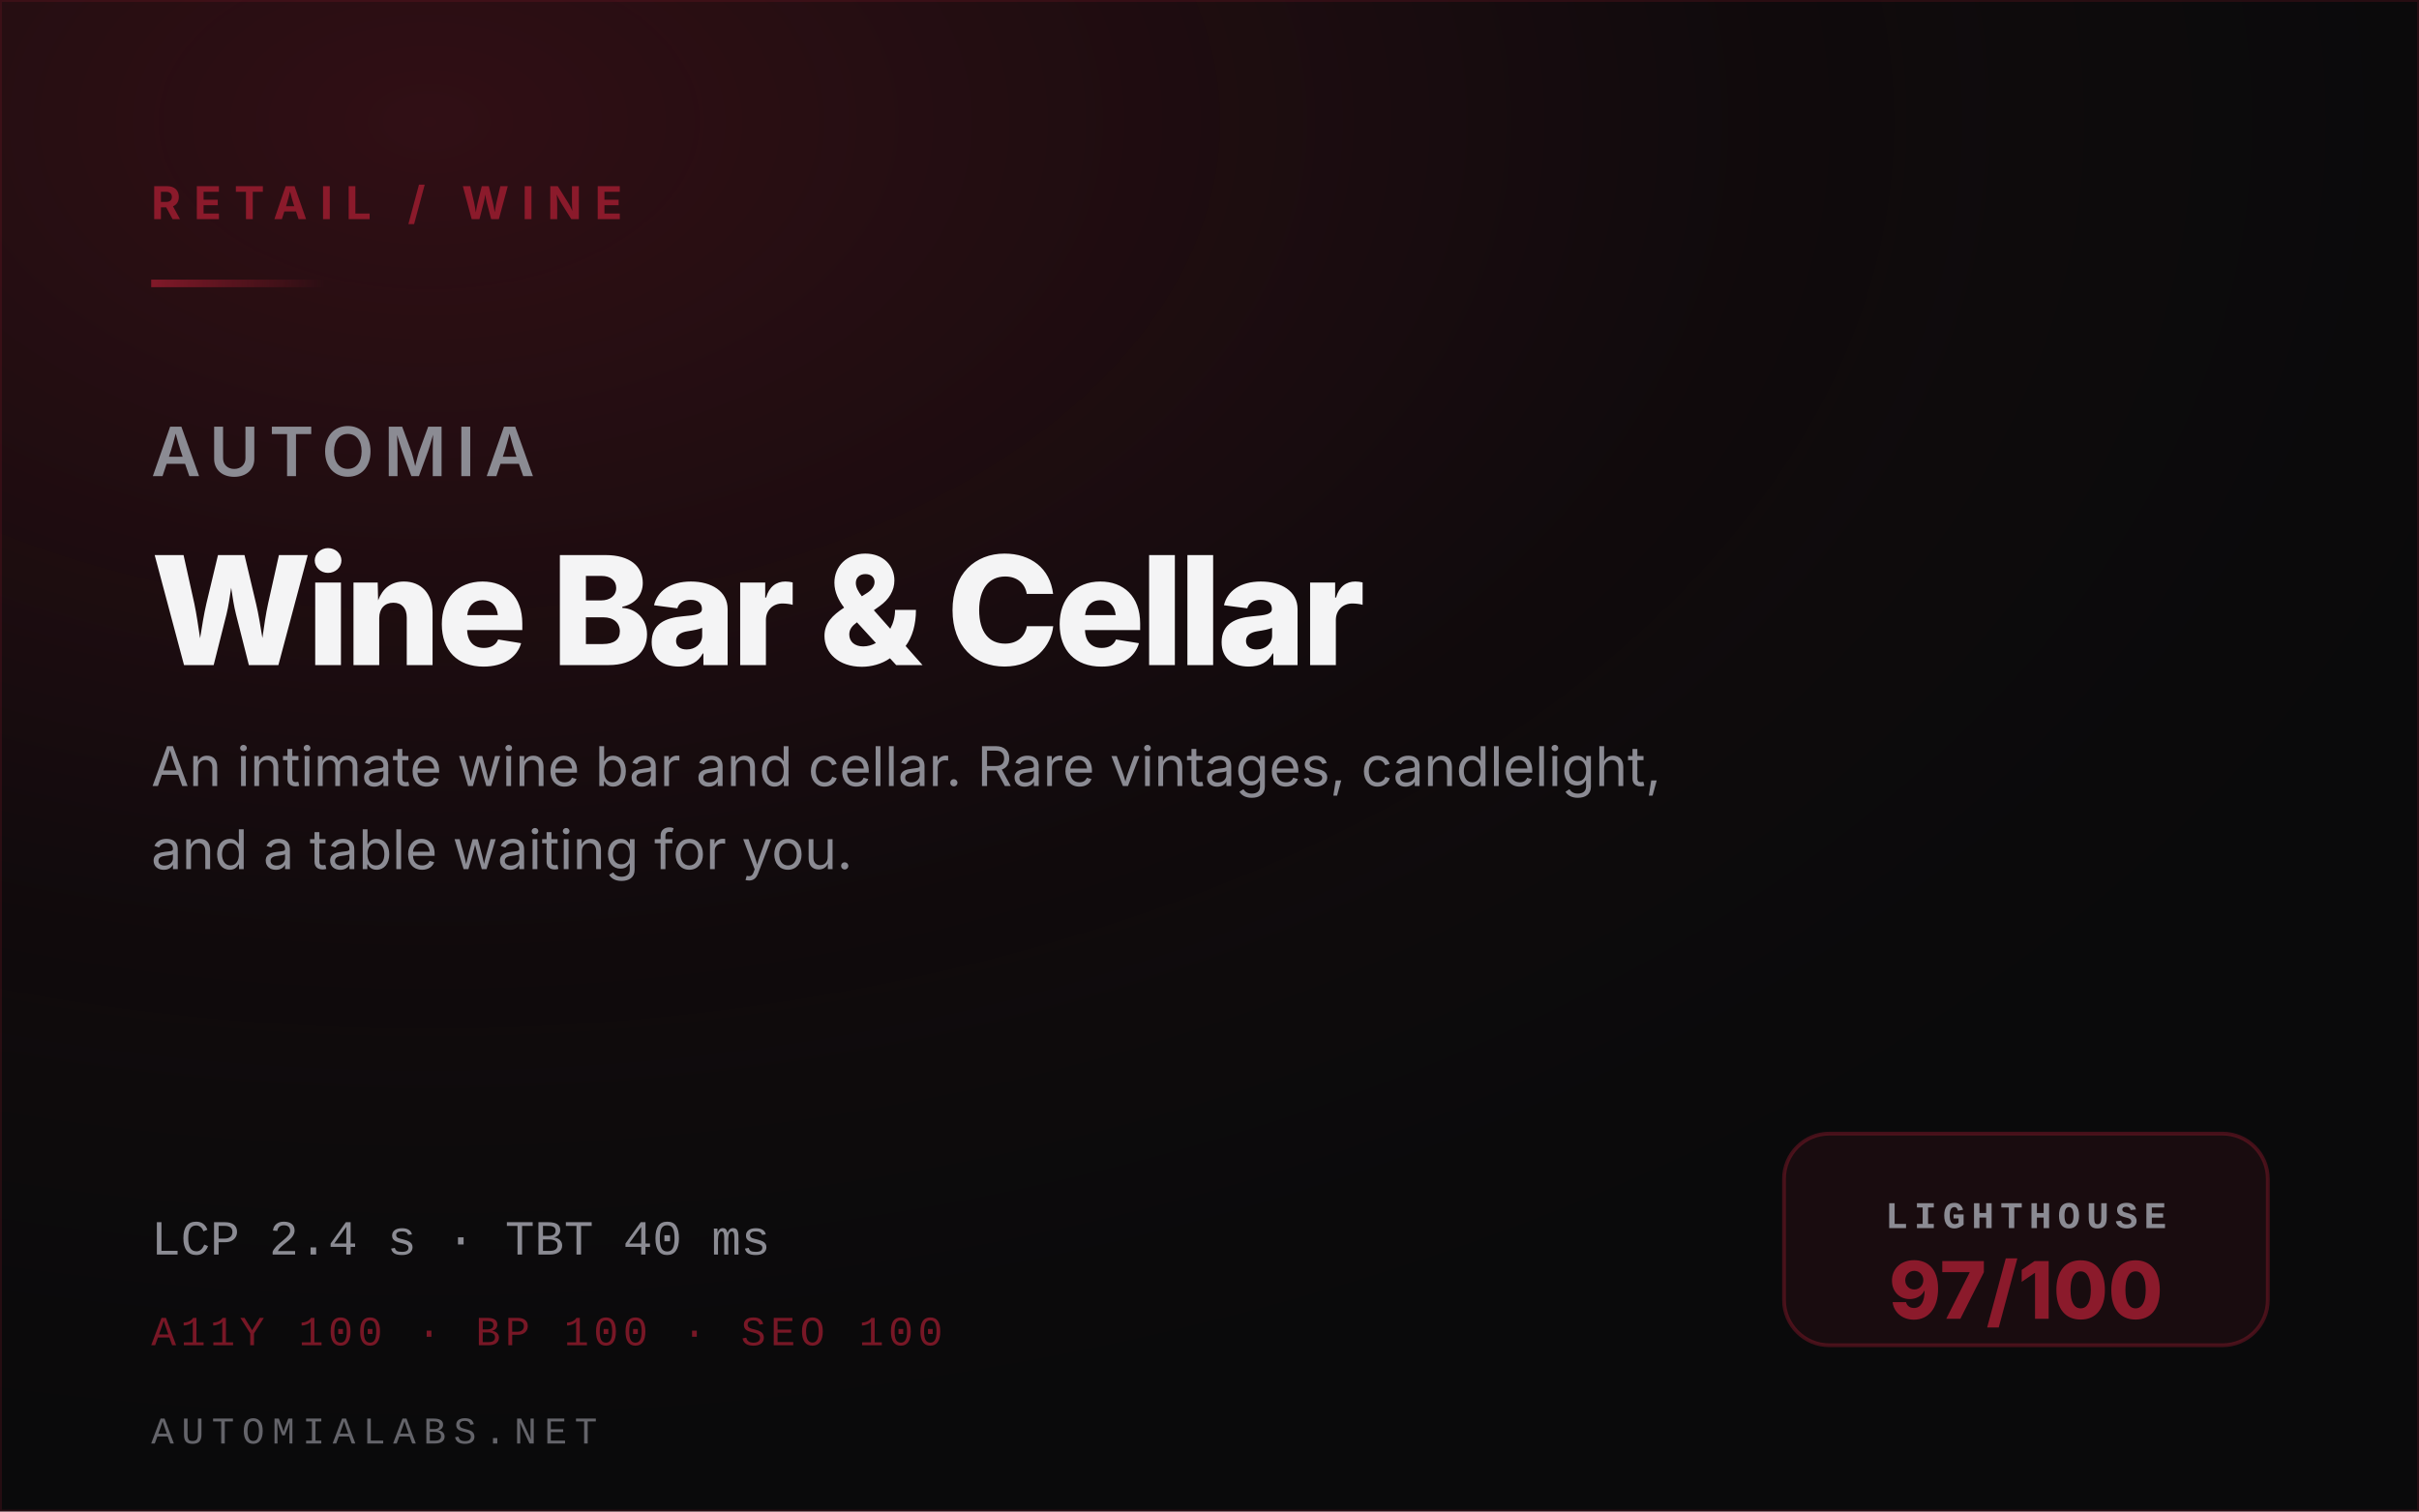
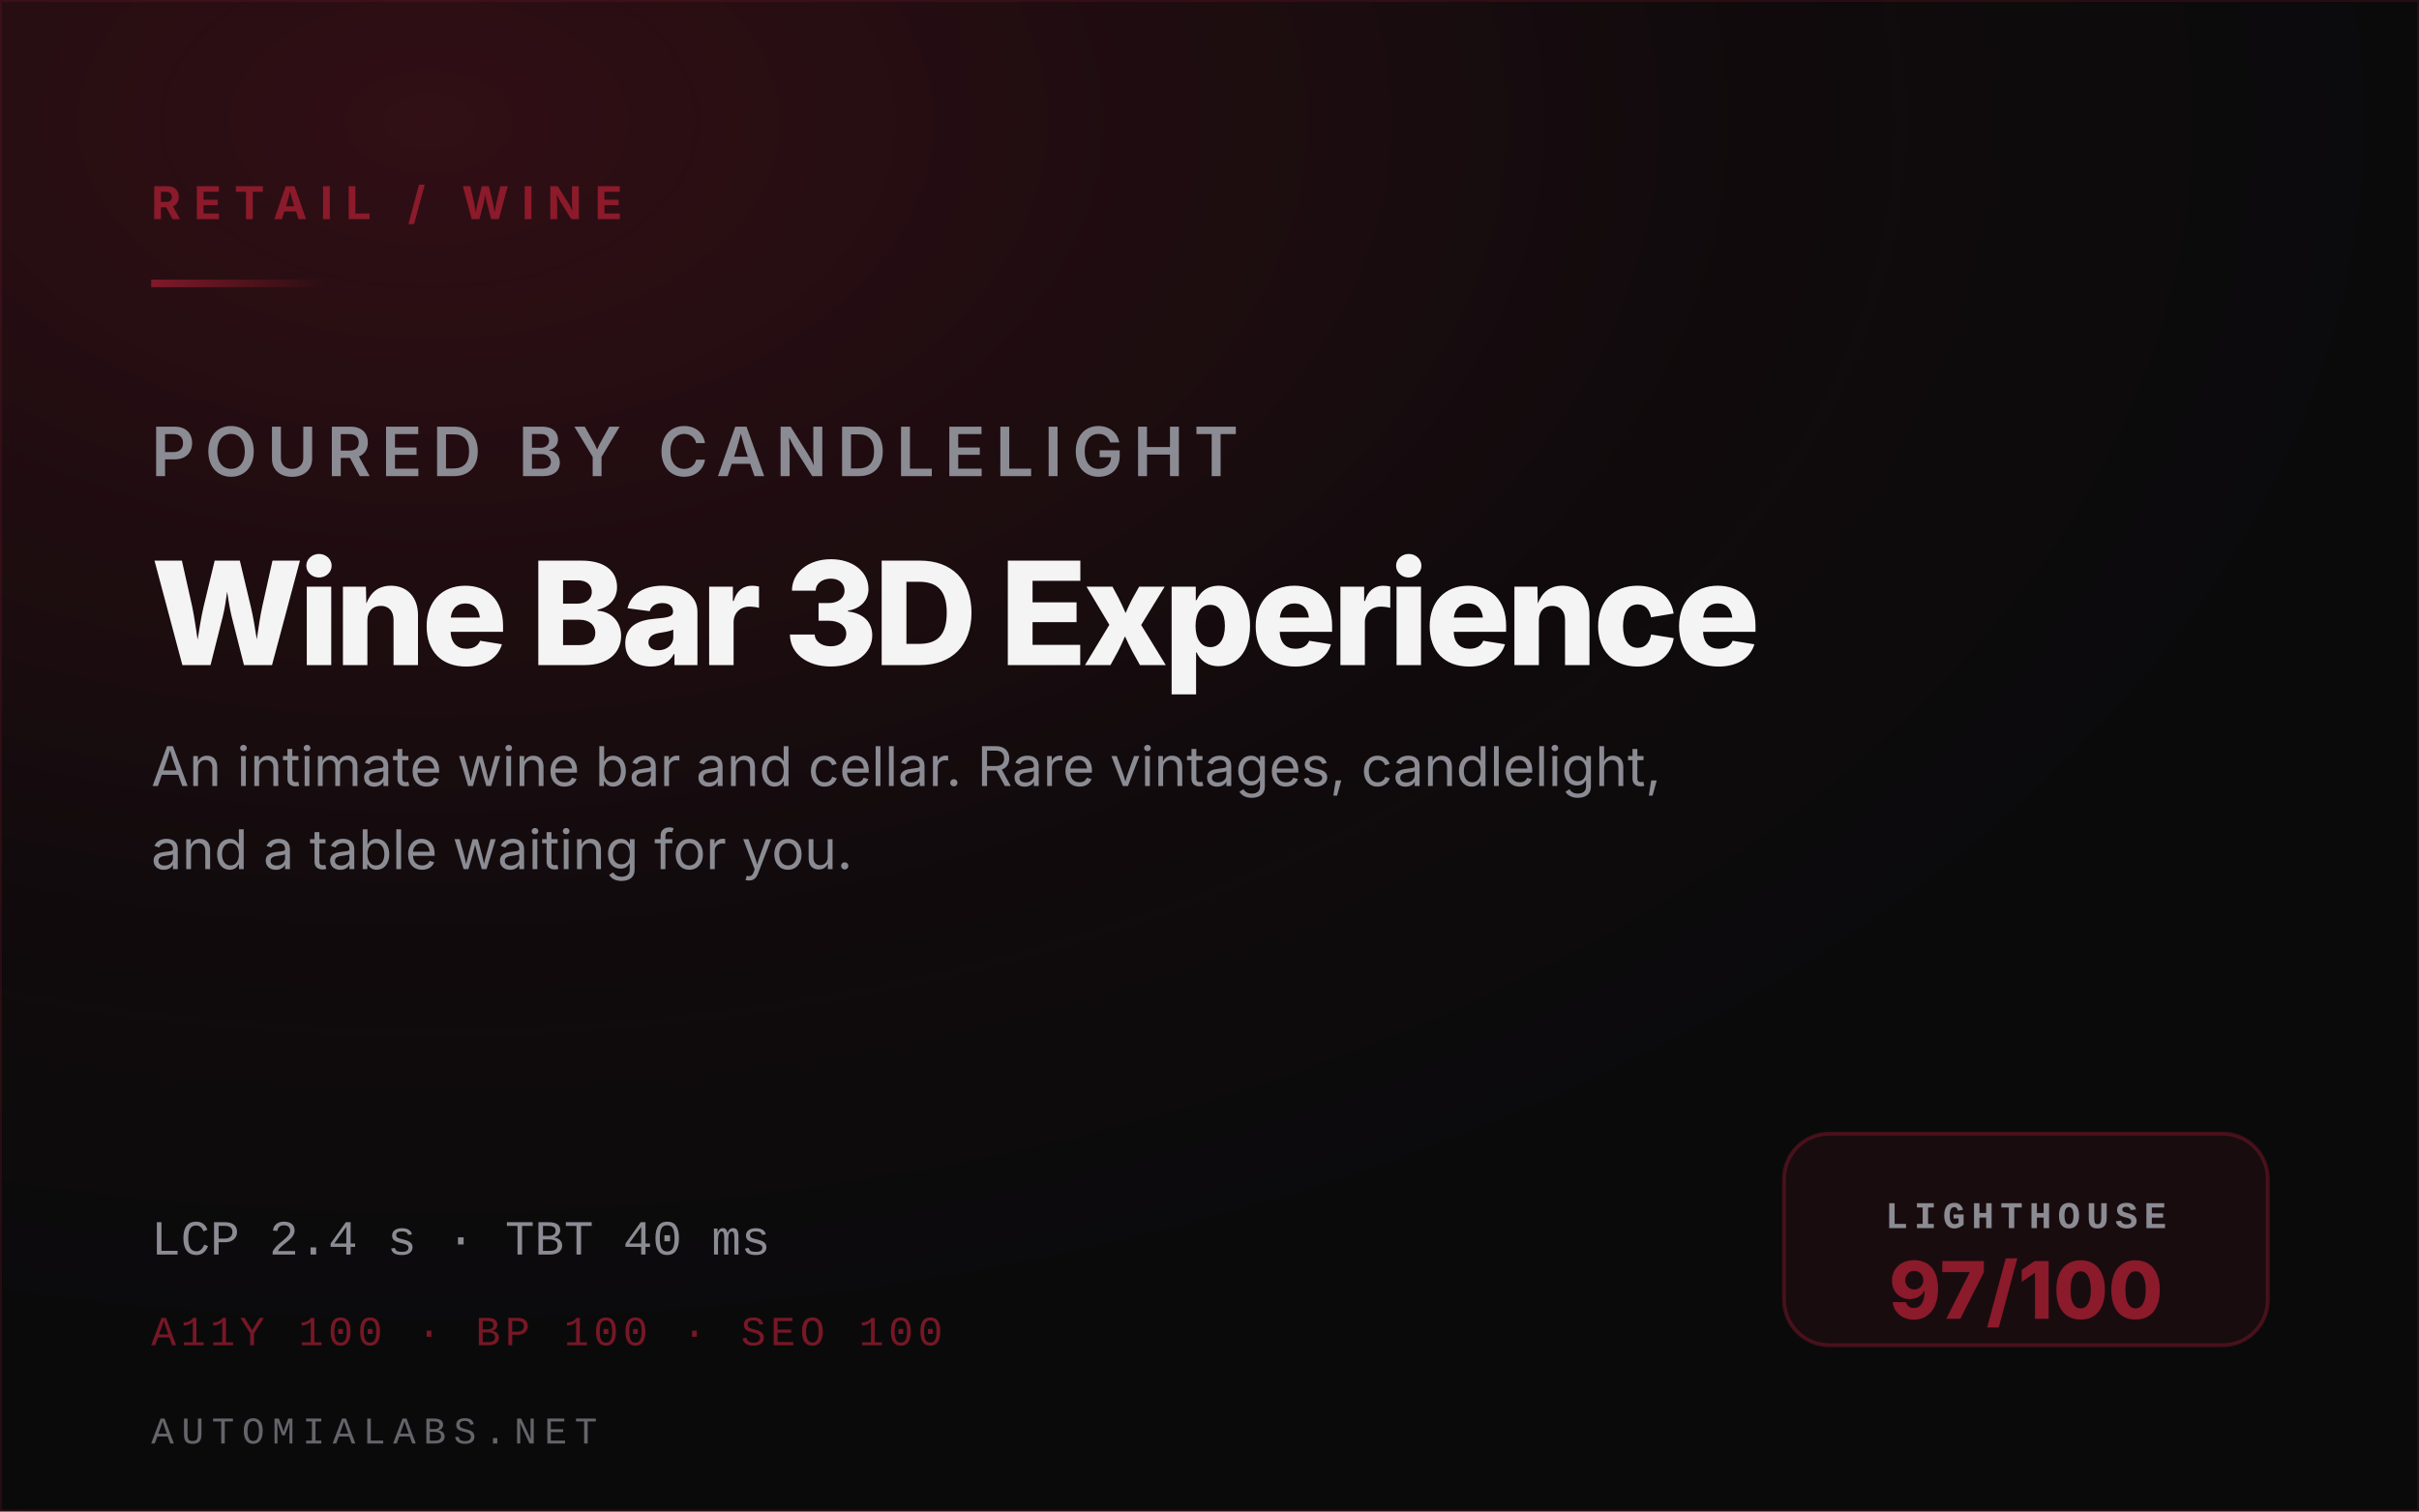
- <svg xmlns="http://www.w3.org/2000/svg" width="640" height="400" viewBox="0 0 640 400" role="img" aria-label="Automia — Wine Bar &amp; Cellar">
+ <svg xmlns="http://www.w3.org/2000/svg" width="640" height="400" viewBox="0 0 640 400" role="img" aria-label="Poured by Candlelight — Wine Bar 3D Experience">
  <defs>
    <radialGradient id="g" cx="18%" cy="8%" r="95%">
      <stop offset="0%" stop-color="#8b1a2b" stop-opacity="0.30" />
      <stop offset="55%" stop-color="#8b1a2b" stop-opacity="0.06" />
      <stop offset="100%" stop-color="#0a0a0b" stop-opacity="0" />
    </radialGradient>
    <linearGradient id="line" x1="0" y1="0" x2="1" y2="0">
      <stop offset="0%" stop-color="#8b1a2b" stop-opacity="0.9" />
      <stop offset="100%" stop-color="#8b1a2b" stop-opacity="0" />
    </linearGradient>
  </defs>
  <rect width="640" height="400" fill="#0a0a0b" />
  <rect width="640" height="400" fill="url(#g)" />
  <rect x="0" y="0" width="640" height="400" fill="none" stroke="#8b1a2b" stroke-opacity="0.22" />
  <text x="40" y="58" font-family="Inter, -apple-system, 'Segoe UI', Helvetica, Arial, sans-serif" font-size="12" font-weight="700" letter-spacing="3.4" fill="#8b1a2b">RETAIL / WINE</text>
  <rect x="40" y="74" width="46" height="2" fill="url(#line)" />
-   <text x="40" y="126" font-family="Inter, -apple-system, 'Segoe UI', Helvetica, Arial, sans-serif" font-size="18" font-weight="600" letter-spacing="2.6" fill="#8b8b93">AUTOMIA</text>
-   <text x="40" y="176" font-family="Inter, -apple-system, 'Segoe UI', Helvetica, Arial, sans-serif" font-size="40" font-weight="800" letter-spacing="-1.2" fill="#f4f4f5">Wine Bar &amp; Cellar</text>
+   <text x="40" y="126" font-family="Inter, -apple-system, 'Segoe UI', Helvetica, Arial, sans-serif" font-size="18" font-weight="600" letter-spacing="2.6" fill="#8b8b93">POURED BY CANDLELIGHT</text>
+   <text x="40" y="176" font-family="Inter, -apple-system, 'Segoe UI', Helvetica, Arial, sans-serif" font-size="38" font-weight="800" letter-spacing="-1.2" fill="#f4f4f5">Wine Bar 3D Experience</text>
  <text x="40" y="208" font-family="Inter, -apple-system, 'Segoe UI', Helvetica, Arial, sans-serif" font-size="14.5" fill="#8b8b93">An intimate wine bar and cellar. Rare vintages, candlelight,</text>
  <text x="40" y="230" font-family="Inter, -apple-system, 'Segoe UI', Helvetica, Arial, sans-serif" font-size="14.5" fill="#8b8b93">and a table waiting for you.</text>
  <rect x="472" y="300" width="128" height="56" rx="12" fill="#8b1a2b" fill-opacity="0.12" stroke="#8b1a2b" stroke-opacity="0.45" />
  <text x="536" y="325" text-anchor="middle" font-family="'SF Mono', 'Cascadia Mono', Consolas, 'Courier New', monospace" font-size="10" font-weight="600" letter-spacing="1.6" fill="#8b8b93">LIGHTHOUSE</text>
  <text x="536" y="349" text-anchor="middle" font-family="Inter, -apple-system, 'Segoe UI', Helvetica, Arial, sans-serif" font-size="21" font-weight="800" fill="#8b1a2b">97/100</text>
  <text x="40" y="332" font-family="'SF Mono', 'Cascadia Mono', Consolas, 'Courier New', monospace" font-size="13" fill="#8b8b93">LCP 2.4 s   ·   TBT 40 ms</text>
  <text x="40" y="356" font-family="'SF Mono', 'Cascadia Mono', Consolas, 'Courier New', monospace" font-size="11" letter-spacing="1.2" fill="#8b1a2b" fill-opacity="0.85">A11Y 100  ·  BP 100  ·  SEO 100</text>
  <text x="40" y="382" font-family="'SF Mono', 'Cascadia Mono', Consolas, 'Courier New', monospace" font-size="10" letter-spacing="2" fill="#8b8b93" fill-opacity="0.7">AUTOMIALABS.NET</text>
</svg>
